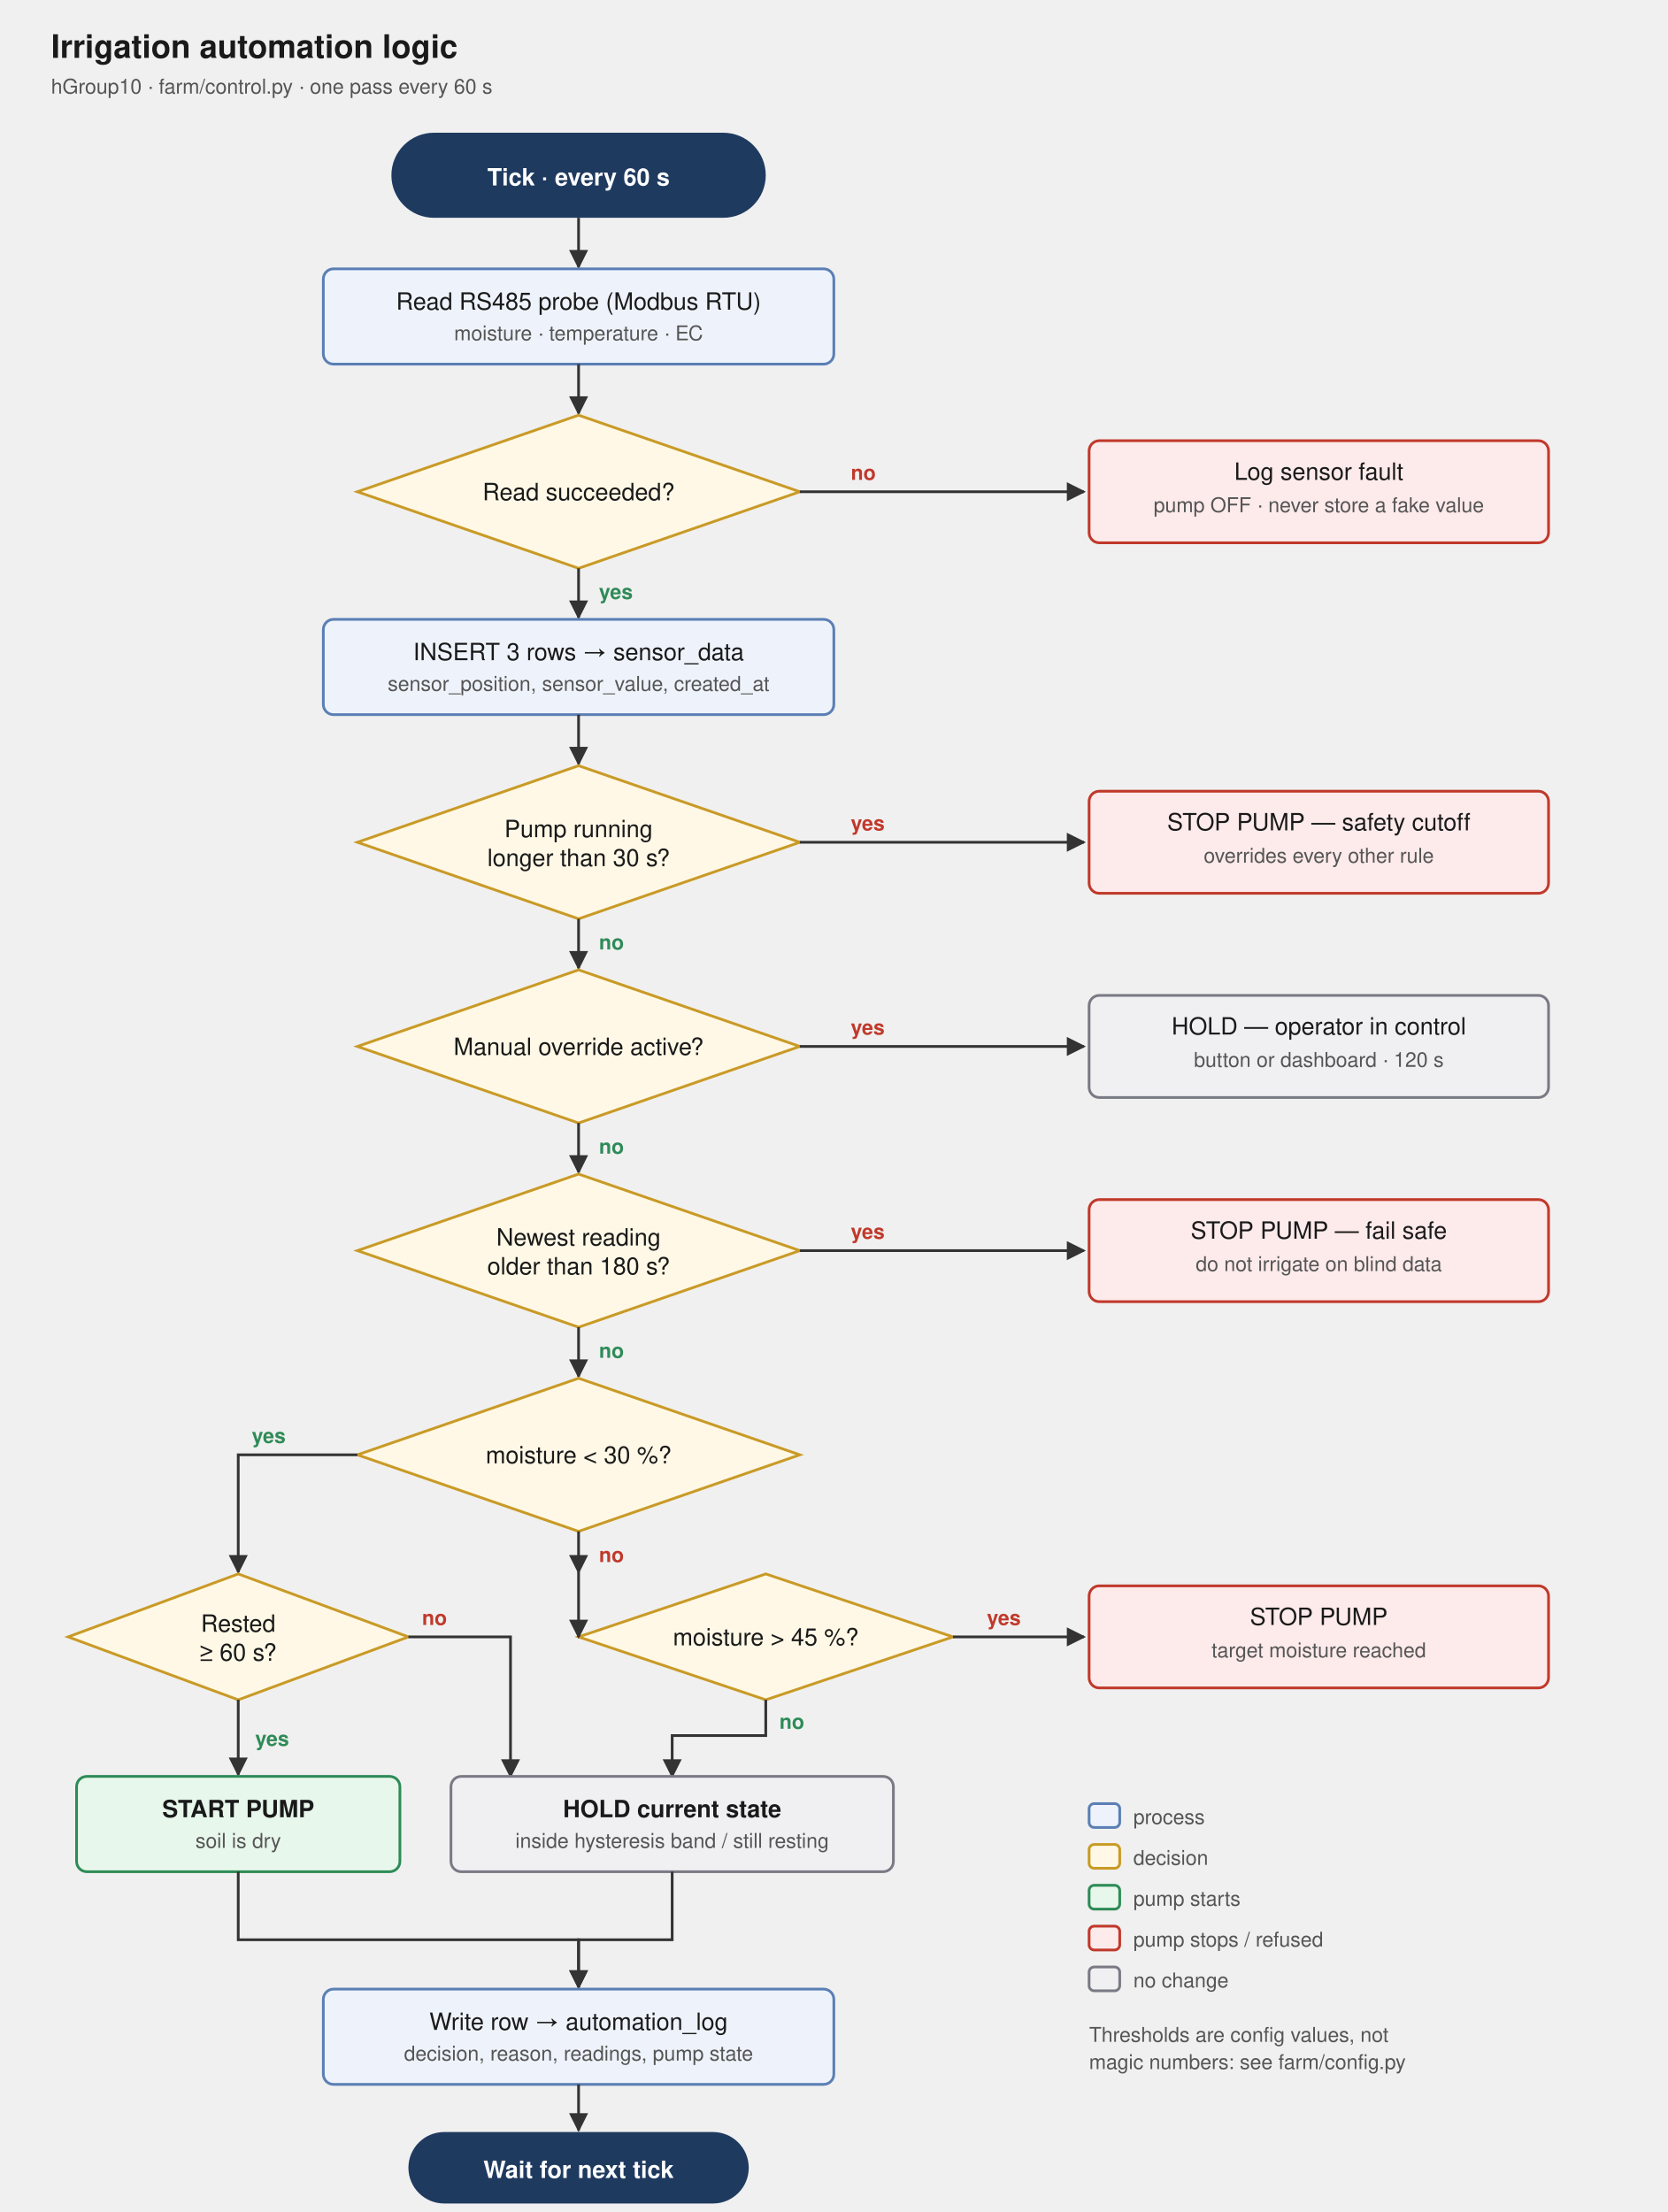
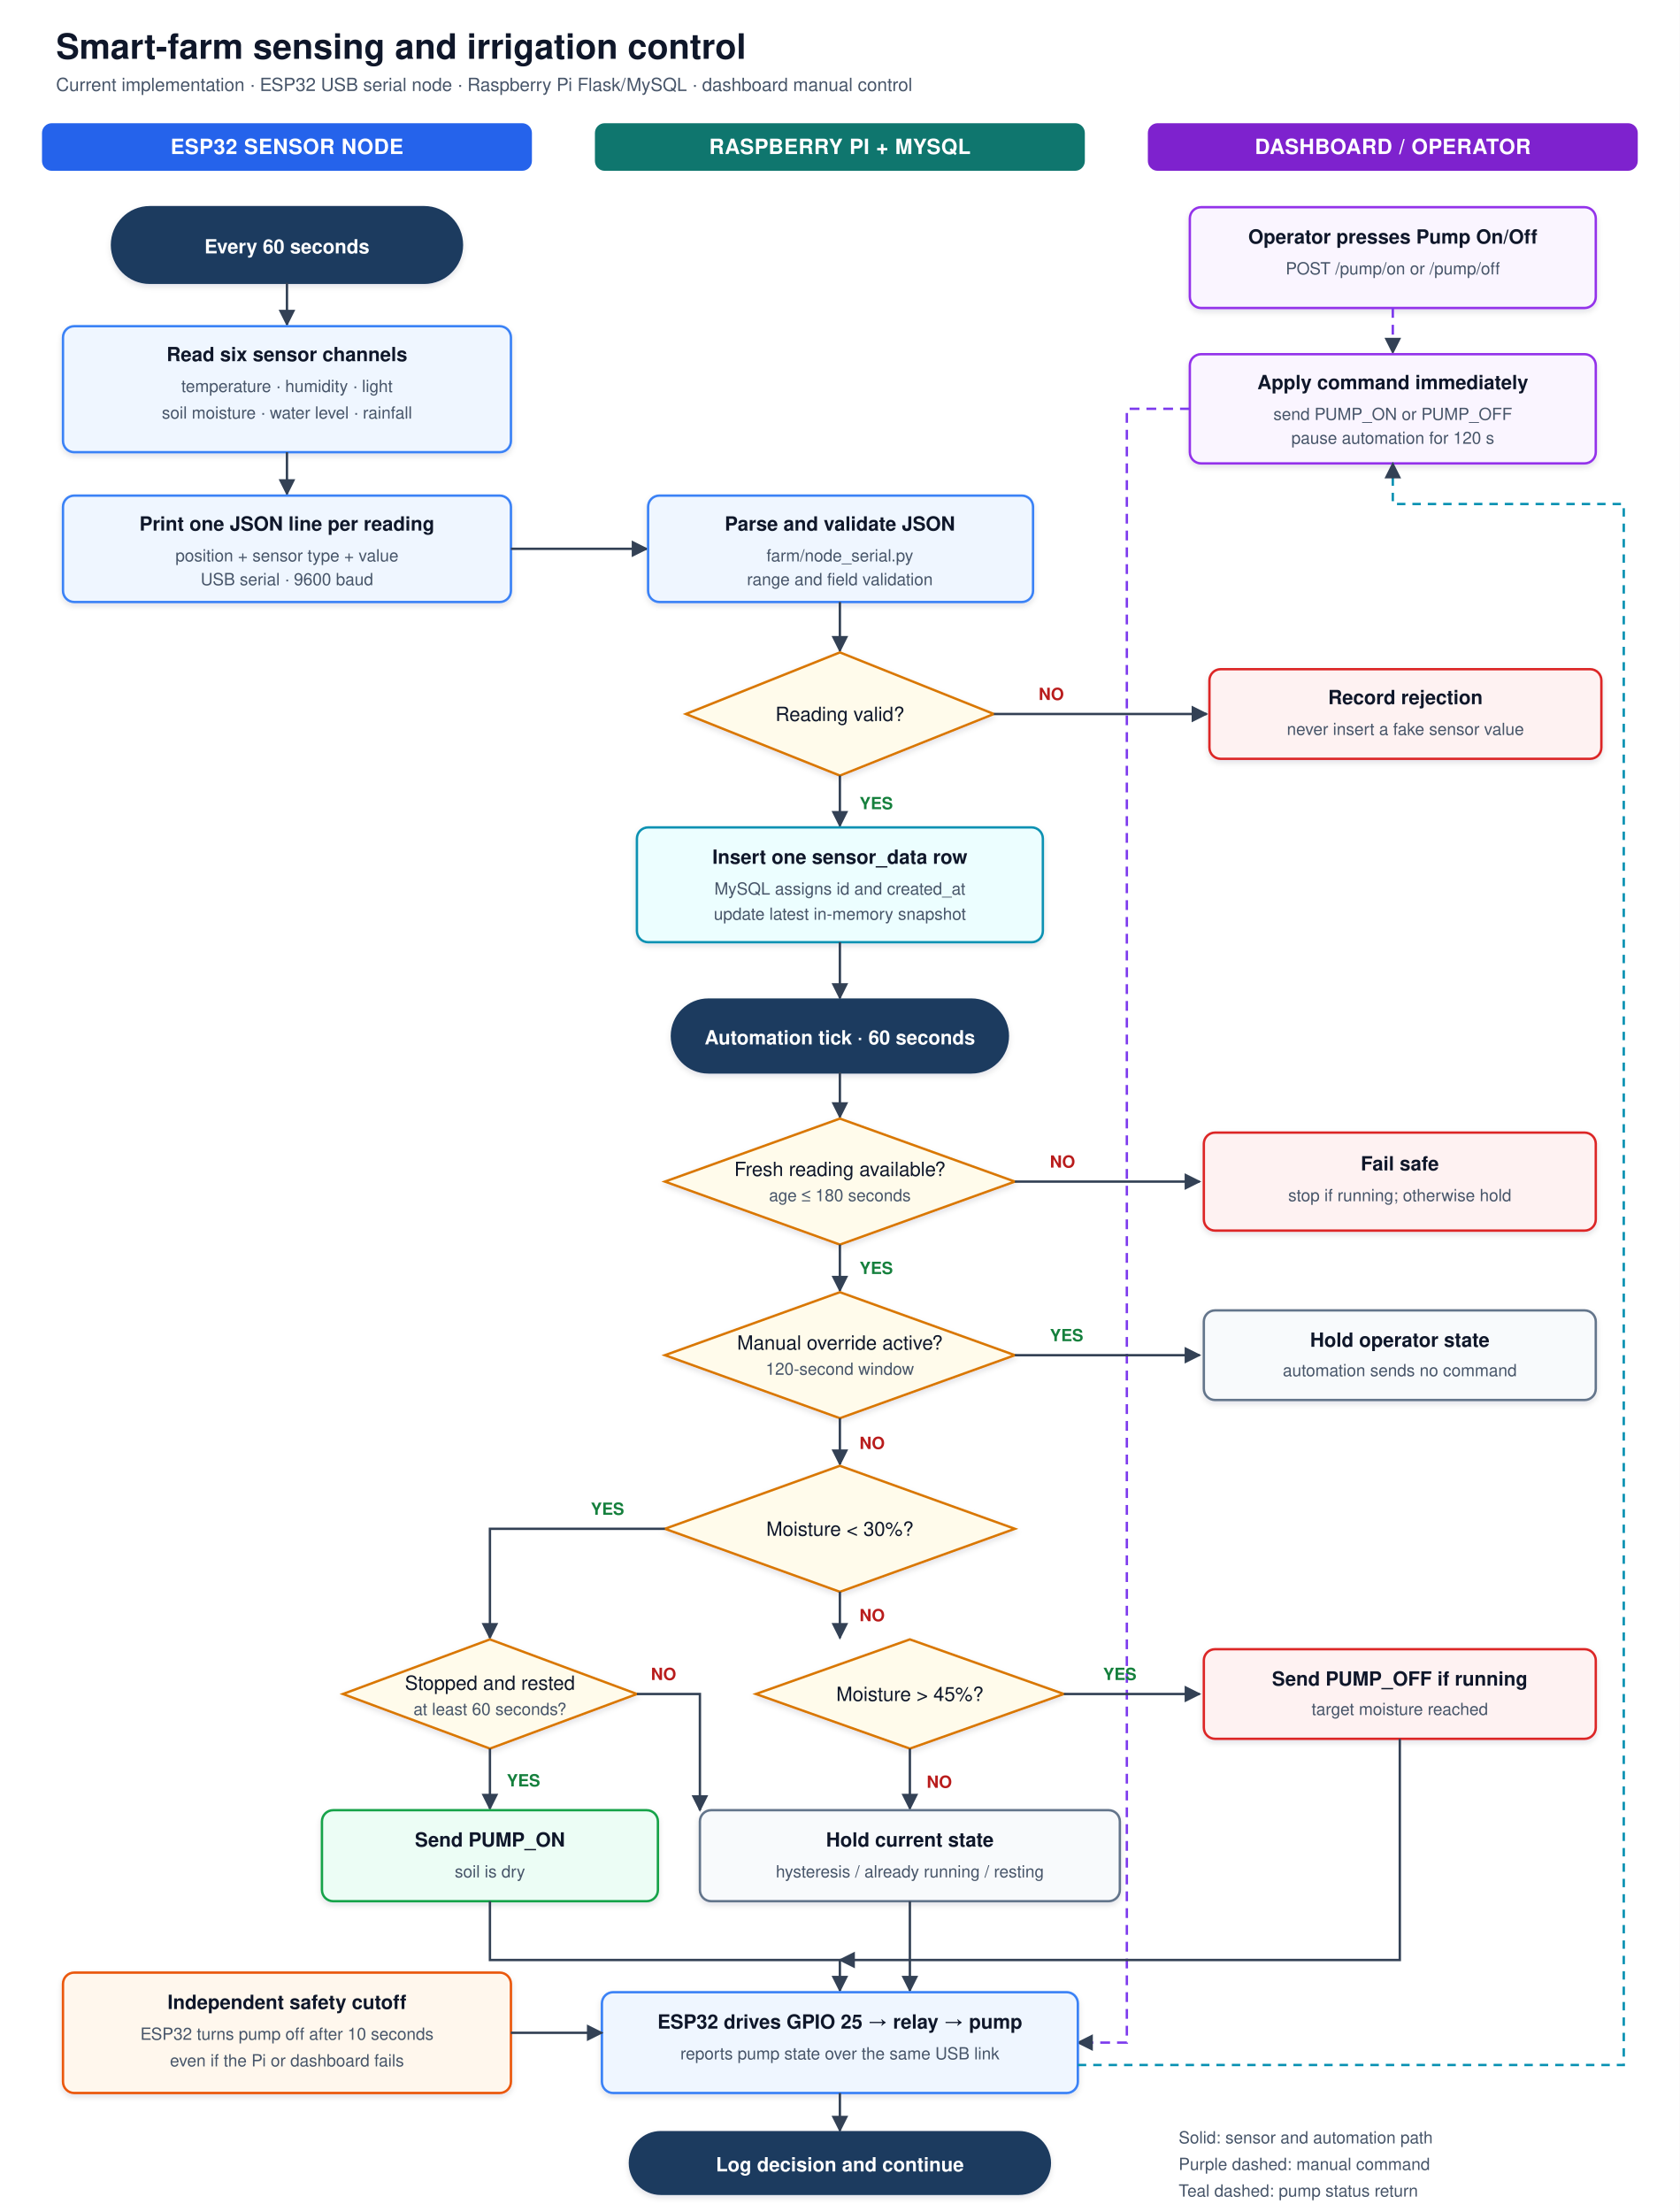
- <svg xmlns="http://www.w3.org/2000/svg" width="980" height="1300" viewBox="0 0 980 1300" font-family="Segoe UI, Helvetica, Arial, sans-serif">
+ <svg xmlns="http://www.w3.org/2000/svg" width="1200" height="1580" viewBox="0 0 1200 1580" font-family="Segoe UI, Helvetica, Arial, sans-serif">
  <defs>
-     <marker id="a" viewBox="0 0 10 10" refX="9" refY="5" markerWidth="7" markerHeight="7" orient="auto-start-reverse">
-       <path d="M0,0 L10,5 L0,10 z" fill="#333" />
+     <marker id="arrow" viewBox="0 0 10 10" refX="9" refY="5" markerWidth="7" markerHeight="7" orient="auto-start-reverse">
+       <path d="M0,0 L10,5 L0,10 z" fill="#334155" />
    </marker>
+     <filter id="shadow" x="-10%" y="-10%" width="120%" height="125%">
+       <feDropShadow dx="0" dy="2" stdDeviation="2" flood-color="#0f172a" flood-opacity="0.12" />
+     </filter>
  </defs>
  <style>
-   .term { fill:#1f3a5f; }
-   .proc { fill:#eef3fb; stroke:#5b7fb5; stroke-width:1.6; }
-   .dec  { fill:#fff8e6; stroke:#c99a26; stroke-width:1.6; }
-   .stop { fill:#fdeaea; stroke:#c0392b; stroke-width:1.6; }
-   .go   { fill:#e8f7ec; stroke:#2e8b57; stroke-width:1.6; }
-   .hold { fill:#f0f0f3; stroke:#7a7a85; stroke-width:1.6; }
-   .t    { font-size:14px; fill:#1a1a1a; }
-   .tw   { font-size:14px; fill:#ffffff; font-weight:600; }
-   .sm   { font-size:12px; fill:#555; }
-   .lbl  { font-size:12px; fill:#c0392b; font-weight:600; }
-   .lblg { font-size:12px; fill:#2e8b57; font-weight:600; }
-   line, path.ln { stroke:#333; stroke-width:1.6; fill:none; marker-end:url(#a); }
- </style>
-   <text x="30" y="34" font-size="19" font-weight="700" fill="#1a1a1a">Irrigation automation logic</text>
-   <text x="30" y="55" class="sm">hGroup10 · farm/control.py · one pass every 60 s</text>
-   <rect class="term" x="230" y="78" width="220" height="50" rx="25" />
-   <text x="340" y="109" class="tw" text-anchor="middle">Tick · every 60 s</text>
-   <line x1="340" y1="128" x2="340" y2="157" />
-   <rect class="proc" x="190" y="158" width="300" height="56" rx="6" />
-   <text x="340" y="182" class="t" text-anchor="middle">Read RS485 probe (Modbus RTU)</text>
-   <text x="340" y="200" class="sm" text-anchor="middle">moisture · temperature · EC</text>
-   <line x1="340" y1="214" x2="340" y2="243" />
-   <polygon class="dec" points="340,244 470,289 340,334 210,289" />
-   <text x="340" y="294" class="t" text-anchor="middle">Read succeeded?</text>
-   <line x1="470" y1="289" x2="637" y2="289" />
-   <text x="500" y="282" class="lbl">no</text>
-   <rect class="stop" x="640" y="259" width="270" height="60" rx="6" />
-   <text x="775" y="282" class="t" text-anchor="middle">Log sensor fault</text>
-   <text x="775" y="301" class="sm" text-anchor="middle">pump OFF · never store a fake value</text>
-   <line x1="340" y1="334" x2="340" y2="363" />
-   <text x="352" y="352" class="lblg">yes</text>
-   <rect class="proc" x="190" y="364" width="300" height="56" rx="6" />
-   <text x="340" y="388" class="t" text-anchor="middle">INSERT 3 rows → sensor_data</text>
-   <text x="340" y="406" class="sm" text-anchor="middle">sensor_position, sensor_value, created_at</text>
-   <line x1="340" y1="420" x2="340" y2="449" />
-   <polygon class="dec" points="340,450 470,495 340,540 210,495" />
-   <text x="340" y="492" class="t" text-anchor="middle">Pump running</text>
-   <text x="340" y="509" class="t" text-anchor="middle">longer than 30 s?</text>
-   <line x1="470" y1="495" x2="637" y2="495" />
-   <text x="500" y="488" class="lbl">yes</text>
-   <rect class="stop" x="640" y="465" width="270" height="60" rx="6" />
-   <text x="775" y="488" class="t" text-anchor="middle">STOP PUMP — safety cutoff</text>
-   <text x="775" y="507" class="sm" text-anchor="middle">overrides every other rule</text>
-   <line x1="340" y1="540" x2="340" y2="569" />
-   <text x="352" y="558" class="lblg">no</text>
-   <polygon class="dec" points="340,570 470,615 340,660 210,615" />
-   <text x="340" y="620" class="t" text-anchor="middle">Manual override active?</text>
-   <line x1="470" y1="615" x2="637" y2="615" />
-   <text x="500" y="608" class="lbl">yes</text>
-   <rect class="hold" x="640" y="585" width="270" height="60" rx="6" />
-   <text x="775" y="608" class="t" text-anchor="middle">HOLD — operator in control</text>
-   <text x="775" y="627" class="sm" text-anchor="middle">button or dashboard · 120 s</text>
-   <line x1="340" y1="660" x2="340" y2="689" />
-   <text x="352" y="678" class="lblg">no</text>
-   <polygon class="dec" points="340,690 470,735 340,780 210,735" />
-   <text x="340" y="732" class="t" text-anchor="middle">Newest reading</text>
-   <text x="340" y="749" class="t" text-anchor="middle">older than 180 s?</text>
-   <line x1="470" y1="735" x2="637" y2="735" />
-   <text x="500" y="728" class="lbl">yes</text>
-   <rect class="stop" x="640" y="705" width="270" height="60" rx="6" />
-   <text x="775" y="728" class="t" text-anchor="middle">STOP PUMP — fail safe</text>
-   <text x="775" y="747" class="sm" text-anchor="middle">do not irrigate on blind data</text>
-   <line x1="340" y1="780" x2="340" y2="809" />
-   <text x="352" y="798" class="lblg">no</text>
-   <polygon class="dec" points="340,810 470,855 340,900 210,855" />
-   <text x="340" y="860" class="t" text-anchor="middle">moisture &lt; 30 %?</text>
-   <path class="ln" d="M210,855 L140,855 L140,924" />
-   <text x="148" y="848" class="lblg">yes</text>
-   <polygon class="dec" points="140,925 240,962 140,999 40,962" />
-   <text x="140" y="959" class="t" text-anchor="middle">Rested</text>
-   <text x="140" y="976" class="t" text-anchor="middle">≥ 60 s?</text>
-   <line x1="140" y1="999" x2="140" y2="1043" />
-   <text x="150" y="1026" class="lblg">yes</text>
-   <rect class="go" x="45" y="1044" width="190" height="56" rx="6" />
-   <text x="140" y="1068" class="t" text-anchor="middle" font-weight="600">START PUMP</text>
-   <text x="140" y="1086" class="sm" text-anchor="middle">soil is dry</text>
-   <path class="ln" d="M240,962 L300,962 L300,1044" />
-   <text x="248" y="955" class="lbl">no</text>
-   <line x1="340" y1="900" x2="340" y2="924" />
-   <text x="352" y="918" class="lbl">no</text>
-   <polygon class="dec" points="450,925 560,962 450,999 340,962" />
-   <line x1="340" y1="924" x2="340" y2="962" marker-end="none" stroke="#333" stroke-width="1.6" />
-   <text x="450" y="967" class="t" text-anchor="middle">moisture &gt; 45 %?</text>
-   <line x1="560" y1="962" x2="637" y2="962" />
-   <text x="580" y="955" class="lbl">yes</text>
-   <rect class="stop" x="640" y="932" width="270" height="60" rx="6" />
-   <text x="775" y="955" class="t" text-anchor="middle">STOP PUMP</text>
-   <text x="775" y="974" class="sm" text-anchor="middle">target moisture reached</text>
-   <path class="ln" d="M450,999 L450,1020 L395,1020 L395,1044" />
-   <text x="458" y="1016" class="lblg">no</text>
-   <rect class="hold" x="265" y="1044" width="260" height="56" rx="6" />
-   <text x="395" y="1068" class="t" text-anchor="middle" font-weight="600">HOLD current state</text>
-   <text x="395" y="1086" class="sm" text-anchor="middle">inside hysteresis band / still resting</text>
-   <path class="ln" d="M140,1100 L140,1140 L340,1140 L340,1168" />
-   <path class="ln" d="M395,1100 L395,1140 L340,1140 L340,1168" />
-   <rect class="proc" x="190" y="1169" width="300" height="56" rx="6" />
-   <text x="340" y="1193" class="t" text-anchor="middle">Write row → automation_log</text>
-   <text x="340" y="1211" class="sm" text-anchor="middle">decision, reason, readings, pump state</text>
-   <line x1="340" y1="1225" x2="340" y2="1252" />
-   <rect class="term" x="240" y="1253" width="200" height="42" rx="21" />
-   <text x="340" y="1280" class="tw" text-anchor="middle">Wait for next tick</text>
-   <rect class="proc" x="640" y="1060" width="18" height="14" rx="3" />
-   <text x="666" y="1072" class="sm">process</text>
-   <rect class="dec" x="640" y="1084" width="18" height="14" rx="3" />
-   <text x="666" y="1096" class="sm">decision</text>
-   <rect class="go" x="640" y="1108" width="18" height="14" rx="3" />
-   <text x="666" y="1120" class="sm">pump starts</text>
-   <rect class="stop" x="640" y="1132" width="18" height="14" rx="3" />
-   <text x="666" y="1144" class="sm">pump stops / refused</text>
-   <rect class="hold" x="640" y="1156" width="18" height="14" rx="3" />
-   <text x="666" y="1168" class="sm">no change</text>
-   <text x="640" y="1200" class="sm">Thresholds are config values, not</text>
-   <text x="640" y="1216" class="sm">magic numbers: see farm/config.py</text>
+     .title{font-size:25px;font-weight:700;fill:#0f172a}.subtitle{font-size:13px;fill:#475569}.lane{font-size:15px;font-weight:700;fill:#fff;letter-spacing:.3px}
+     .box{fill:#eff6ff;stroke:#3b82f6;stroke-width:1.7;filter:url(#shadow)}.db{fill:#ecfeff;stroke:#0891b2;stroke-width:1.7;filter:url(#shadow)}
+     .decision{fill:#fffbeb;stroke:#d97706;stroke-width:1.7;filter:url(#shadow)}.on{fill:#ecfdf5;stroke:#16a34a;stroke-width:1.7;filter:url(#shadow)}
+     .off{fill:#fef2f2;stroke:#dc2626;stroke-width:1.7;filter:url(#shadow)}.hold{fill:#f8fafc;stroke:#64748b;stroke-width:1.7;filter:url(#shadow)}
+     .manual{fill:#faf5ff;stroke:#9333ea;stroke-width:1.7;filter:url(#shadow)}.safety{fill:#fff7ed;stroke:#ea580c;stroke-width:1.7;filter:url(#shadow)}
+     .terminal{fill:#1e3a5f;stroke:#1e3a5f;stroke-width:1.7;filter:url(#shadow)}.t{font-size:14px;fill:#0f172a}.tb{font-size:14px;font-weight:700;fill:#0f172a}
+     .tw{font-size:14px;font-weight:700;fill:#fff}.small{font-size:12px;fill:#475569}.yes{font-size:12px;font-weight:700;fill:#15803d}.no{font-size:12px;font-weight:700;fill:#b91c1c}
+     .line{stroke:#334155;stroke-width:1.7;fill:none;marker-end:url(#arrow)}.dash{stroke:#7c3aed;stroke-width:1.7;fill:none;stroke-dasharray:7 5;marker-end:url(#arrow)}
+     .return{stroke:#0891b2;stroke-width:1.7;fill:none;stroke-dasharray:6 5;marker-end:url(#arrow)}
+   </style>
+   <rect width="1200" height="1580" fill="#fff" />
+   <text x="40" y="42" class="title">Smart-farm sensing and irrigation control</text>
+   <text x="40" y="65" class="subtitle">Current implementation · ESP32 USB serial node · Raspberry Pi Flask/MySQL · dashboard manual control</text>
+   <rect x="30" y="88" width="350" height="34" rx="7" fill="#2563eb" />
+   <text x="205" y="110" text-anchor="middle" class="lane">ESP32 SENSOR NODE</text>
+   <rect x="425" y="88" width="350" height="34" rx="7" fill="#0f766e" />
+   <text x="600" y="110" text-anchor="middle" class="lane">RASPBERRY PI + MYSQL</text>
+   <rect x="820" y="88" width="350" height="34" rx="7" fill="#7e22ce" />
+   <text x="995" y="110" text-anchor="middle" class="lane">DASHBOARD / OPERATOR</text>
+   <rect x="80" y="148" width="250" height="54" rx="27" class="terminal" />
+   <text x="205" y="181" text-anchor="middle" class="tw">Every 60 seconds</text>
+   <path d="M205 202V232" class="line" />
+   <rect x="45" y="233" width="320" height="90" rx="8" class="box" />
+   <text x="205" y="258" text-anchor="middle" class="tb">Read six sensor channels</text>
+   <text x="205" y="280" text-anchor="middle" class="small">temperature · humidity · light</text>
+   <text x="205" y="299" text-anchor="middle" class="small">soil moisture · water level · rainfall</text>
+   <path d="M205 323V353" class="line" />
+   <rect x="45" y="354" width="320" height="76" rx="8" class="box" />
+   <text x="205" y="379" text-anchor="middle" class="tb">Print one JSON line per reading</text>
+   <text x="205" y="401" text-anchor="middle" class="small">position + sensor type + value</text>
+   <text x="205" y="418" text-anchor="middle" class="small">USB serial · 9600 baud</text>
+   <path d="M365 392H462" class="line" />
+   <rect x="463" y="354" width="275" height="76" rx="8" class="box" />
+   <text x="600" y="379" text-anchor="middle" class="tb">Parse and validate JSON</text>
+   <text x="600" y="401" text-anchor="middle" class="small">farm/node_serial.py</text>
+   <text x="600" y="418" text-anchor="middle" class="small">range and field validation</text>
+   <path d="M600 430V465" class="line" />
+   <polygon points="600,466 710,510 600,554 490,510" class="decision" />
+   <text x="600" y="515" text-anchor="middle" class="t">Reading valid?</text>
+   <path d="M710 510H862" class="line" />
+   <text x="742" y="500" class="no">NO</text>
+   <rect x="864" y="478" width="280" height="64" rx="8" class="off" />
+   <text x="1004" y="503" text-anchor="middle" class="tb">Record rejection</text>
+   <text x="1004" y="525" text-anchor="middle" class="small">never insert a fake sensor value</text>
+   <path d="M600 554V590" class="line" />
+   <text x="614" y="578" class="yes">YES</text>
+   <rect x="455" y="591" width="290" height="82" rx="8" class="db" />
+   <text x="600" y="617" text-anchor="middle" class="tb">Insert one sensor_data row</text>
+   <text x="600" y="639" text-anchor="middle" class="small">MySQL assigns id and created_at</text>
+   <text x="600" y="657" text-anchor="middle" class="small">update latest in-memory snapshot</text>
+   <path d="M600 673V713" class="line" />
+   <rect x="850" y="148" width="290" height="72" rx="8" class="manual" />
+   <text x="995" y="174" text-anchor="middle" class="tb">Operator presses Pump On/Off</text>
+   <text x="995" y="196" text-anchor="middle" class="small">POST /pump/on or /pump/off</text>
+   <path d="M995 220V252" class="dash" />
+   <rect x="850" y="253" width="290" height="78" rx="8" class="manual" />
+   <text x="995" y="278" text-anchor="middle" class="tb">Apply command immediately</text>
+   <text x="995" y="300" text-anchor="middle" class="small">send PUMP_ON or PUMP_OFF</text>
+   <text x="995" y="317" text-anchor="middle" class="small">pause automation for 120 s</text>
+   <path d="M850 292H805V1459H770" class="dash" />
+   <rect x="480" y="714" width="240" height="52" rx="26" class="terminal" />
+   <text x="600" y="746" text-anchor="middle" class="tw">Automation tick · 60 seconds</text>
+   <path d="M600 766V798" class="line" />
+   <polygon points="600,799 725,844 600,889 475,844" class="decision" />
+   <text x="600" y="840" text-anchor="middle" class="t">Fresh reading available?</text>
+   <text x="600" y="858" text-anchor="middle" class="small">age ≤ 180 seconds</text>
+   <path d="M725 844H857" class="line" />
+   <text x="750" y="834" class="no">NO</text>
+   <rect x="860" y="809" width="280" height="70" rx="8" class="off" />
+   <text x="1000" y="836" text-anchor="middle" class="tb">Fail safe</text>
+   <text x="1000" y="858" text-anchor="middle" class="small">stop if running; otherwise hold</text>
+   <path d="M600 889V922" class="line" />
+   <text x="614" y="910" class="yes">YES</text>
+   <polygon points="600,923 725,968 600,1013 475,968" class="decision" />
+   <text x="600" y="964" text-anchor="middle" class="t">Manual override active?</text>
+   <text x="600" y="982" text-anchor="middle" class="small">120-second window</text>
+   <path d="M725 968H857" class="line" />
+   <text x="750" y="958" class="yes">YES</text>
+   <rect x="860" y="936" width="280" height="64" rx="8" class="hold" />
+   <text x="1000" y="962" text-anchor="middle" class="tb">Hold operator state</text>
+   <text x="1000" y="983" text-anchor="middle" class="small">automation sends no command</text>
+   <path d="M600 1013V1046" class="line" />
+   <text x="614" y="1035" class="no">NO</text>
+   <polygon points="600,1047 725,1092 600,1137 475,1092" class="decision" />
+   <text x="600" y="1097" text-anchor="middle" class="t">Moisture &lt; 30%?</text>
+   <path d="M475 1092H350V1170" class="line" />
+   <text x="422" y="1082" class="yes">YES</text>
+   <polygon points="350,1171 455,1210 350,1249 245,1210" class="decision" />
+   <text x="350" y="1207" text-anchor="middle" class="t">Stopped and rested</text>
+   <text x="350" y="1225" text-anchor="middle" class="small">at least 60 seconds?</text>
+   <path d="M350 1249V1292" class="line" />
+   <text x="362" y="1276" class="yes">YES</text>
+   <rect x="230" y="1293" width="240" height="65" rx="8" class="on" />
+   <text x="350" y="1319" text-anchor="middle" class="tb">Send PUMP_ON</text>
+   <text x="350" y="1341" text-anchor="middle" class="small">soil is dry</text>
+   <path d="M455 1210H500V1293" class="line" />
+   <text x="465" y="1200" class="no">NO</text>
+   <path d="M600 1137V1170" class="line" />
+   <text x="614" y="1158" class="no">NO</text>
+   <polygon points="650,1171 760,1210 650,1249 540,1210" class="decision" />
+   <text x="650" y="1215" text-anchor="middle" class="t">Moisture &gt; 45%?</text>
+   <path d="M760 1210H857" class="line" />
+   <text x="788" y="1200" class="yes">YES</text>
+   <rect x="860" y="1178" width="280" height="64" rx="8" class="off" />
+   <text x="1000" y="1204" text-anchor="middle" class="tb">Send PUMP_OFF if running</text>
+   <text x="1000" y="1225" text-anchor="middle" class="small">target moisture reached</text>
+   <path d="M650 1249V1292" class="line" />
+   <text x="662" y="1277" class="no">NO</text>
+   <rect x="500" y="1293" width="300" height="65" rx="8" class="hold" />
+   <text x="650" y="1319" text-anchor="middle" class="tb">Hold current state</text>
+   <text x="650" y="1341" text-anchor="middle" class="small">hysteresis / already running / resting</text>
+   <path d="M350 1358V1400H600V1422" class="line" />
+   <path d="M650 1358V1422" class="line" />
+   <path d="M1000 1242V1400H600" class="line" />
+   <rect x="430" y="1423" width="340" height="72" rx="8" class="box" />
+   <text x="600" y="1449" text-anchor="middle" class="tb">ESP32 drives GPIO 25 → relay → pump</text>
+   <text x="600" y="1471" text-anchor="middle" class="small">reports pump state over the same USB link</text>
+   <path d="M770 1475H1160V360H995V331" class="return" />
+   <rect x="45" y="1409" width="320" height="86" rx="8" class="safety" />
+   <text x="205" y="1435" text-anchor="middle" class="tb">Independent safety cutoff</text>
+   <text x="205" y="1457" text-anchor="middle" class="small">ESP32 turns pump off after 10 seconds</text>
+   <text x="205" y="1476" text-anchor="middle" class="small">even if the Pi or dashboard fails</text>
+   <path d="M365 1452H430" class="line" />
+   <path d="M600 1495V1522" class="line" />
+   <rect x="450" y="1523" width="300" height="44" rx="22" class="terminal" />
+   <text x="600" y="1551" text-anchor="middle" class="tw">Log decision and continue</text>
+   <text x="842" y="1531" class="small">Solid: sensor and automation path</text>
+   <text x="842" y="1550" class="small" fill="#7c3aed">Purple dashed: manual command</text>
+   <text x="842" y="1569" class="small" fill="#0891b2">Teal dashed: pump status return</text>
</svg>
